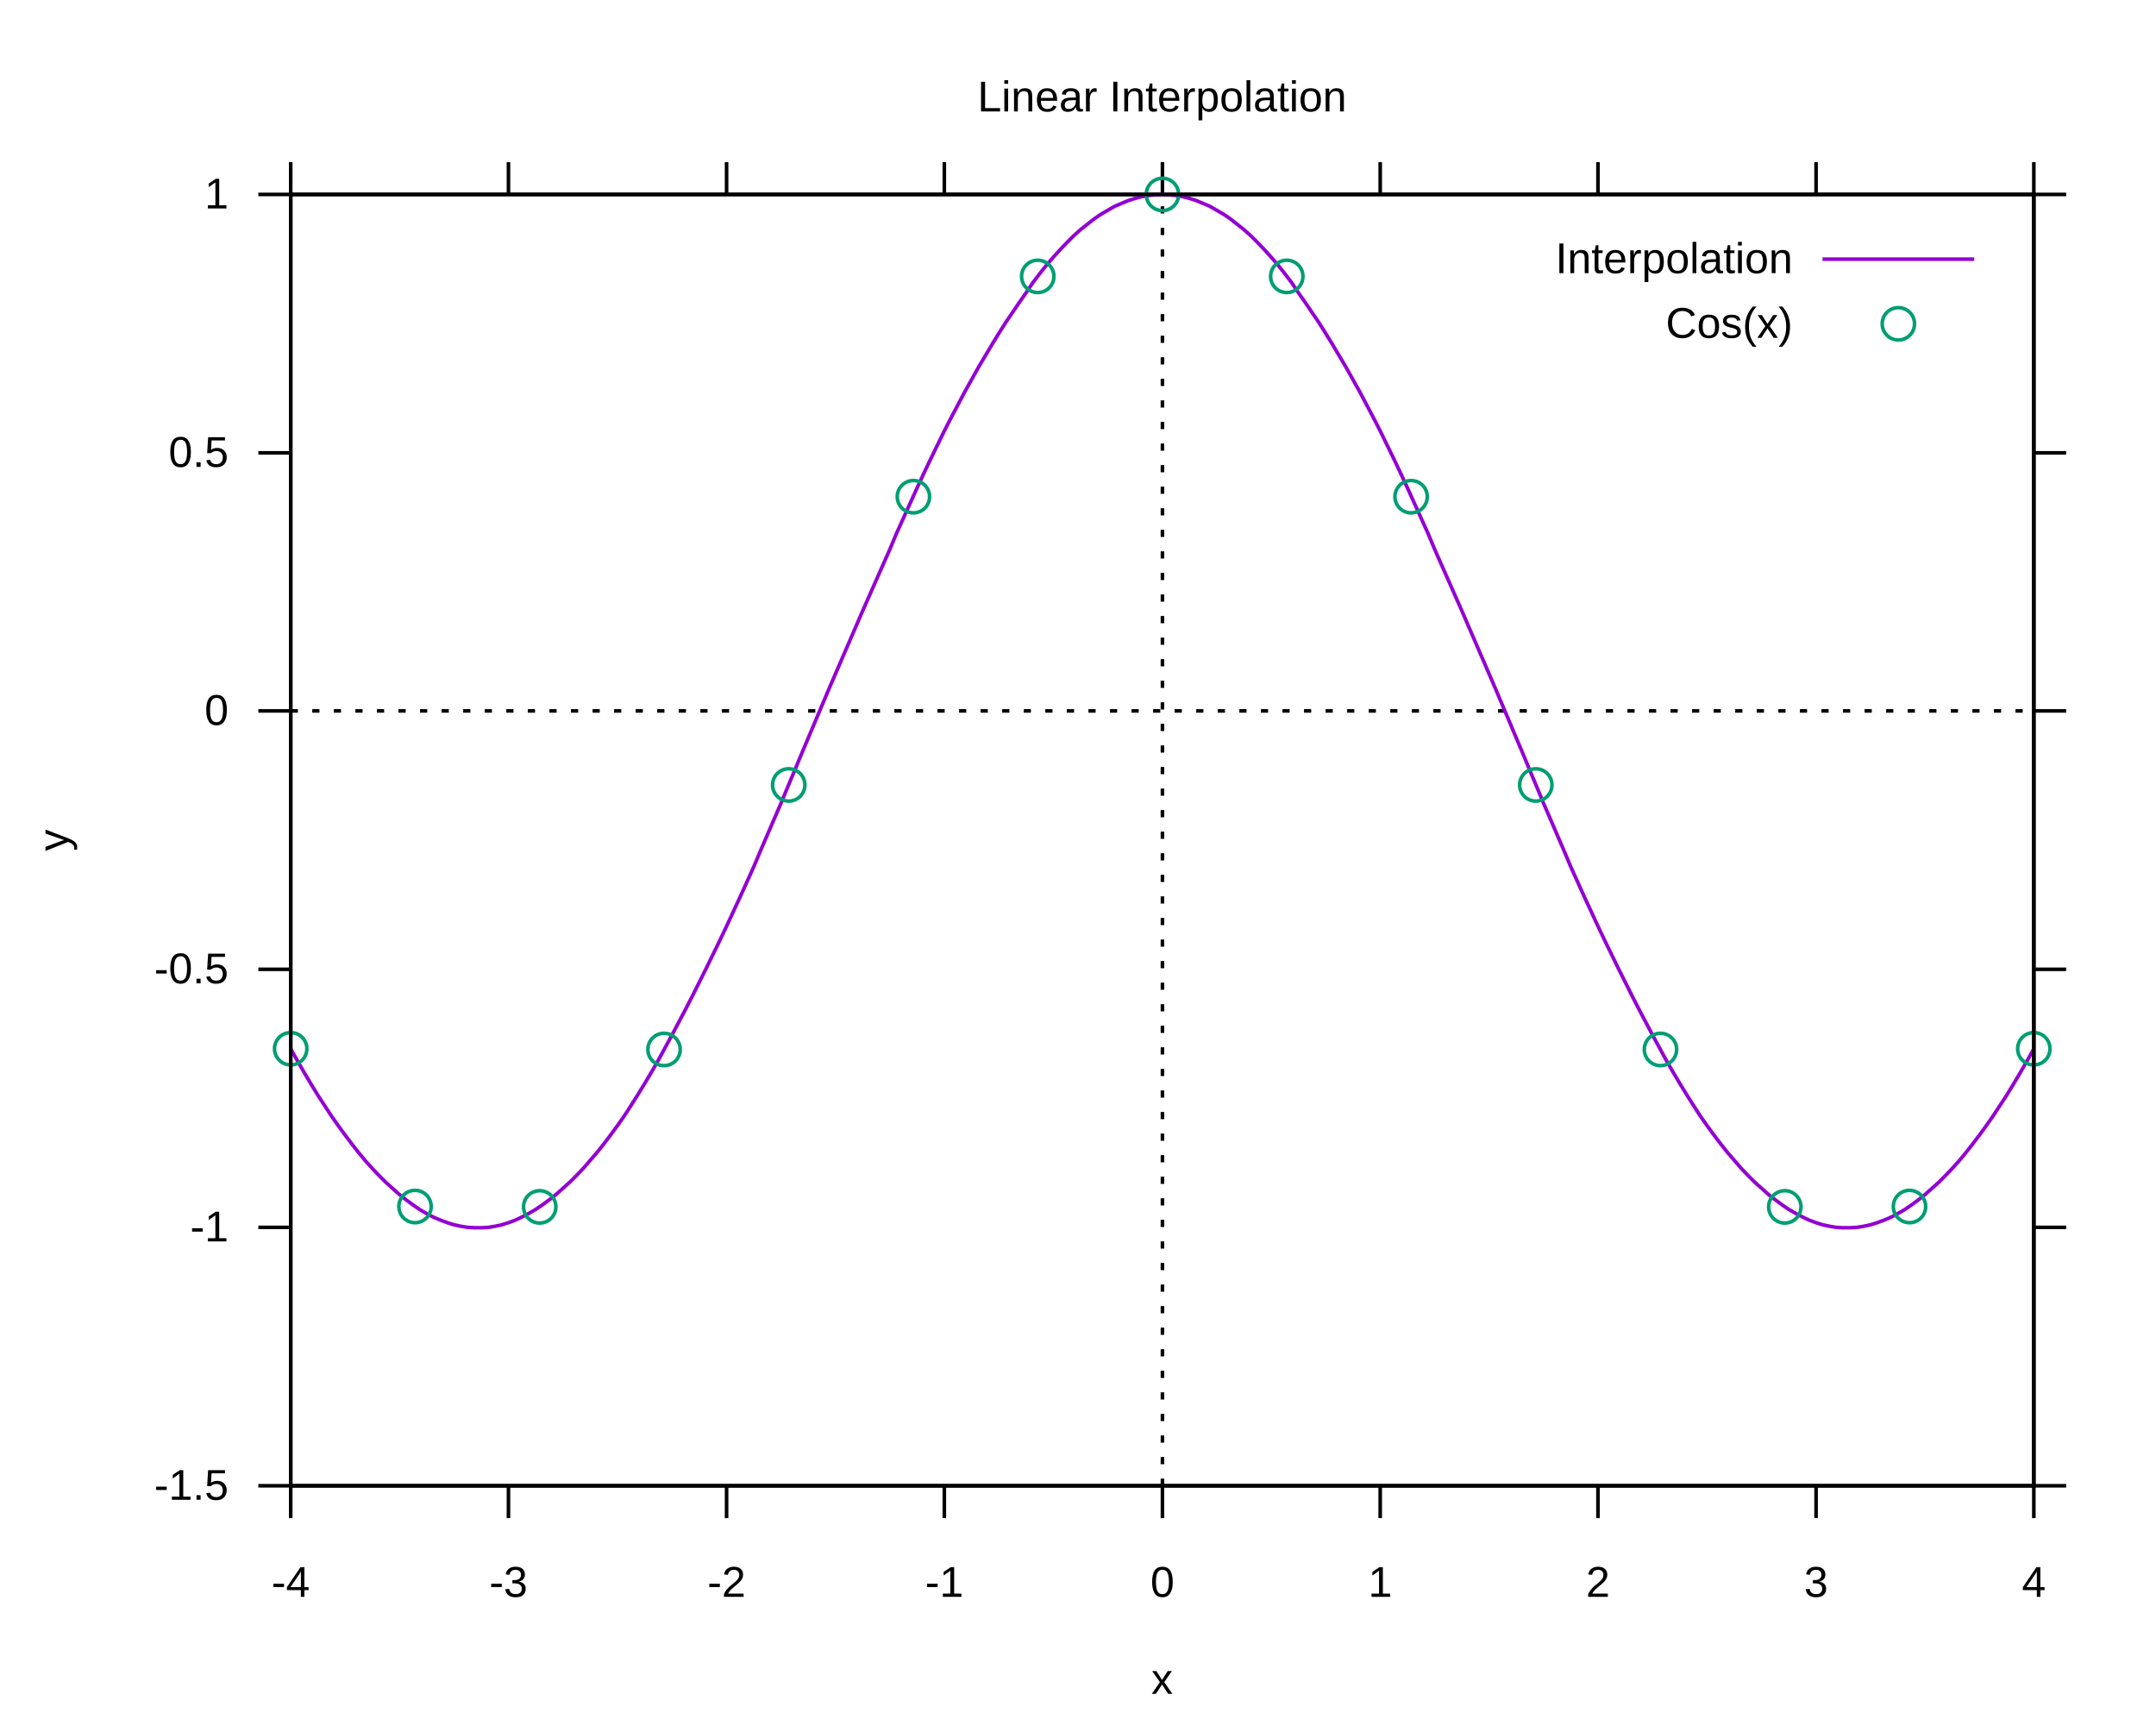
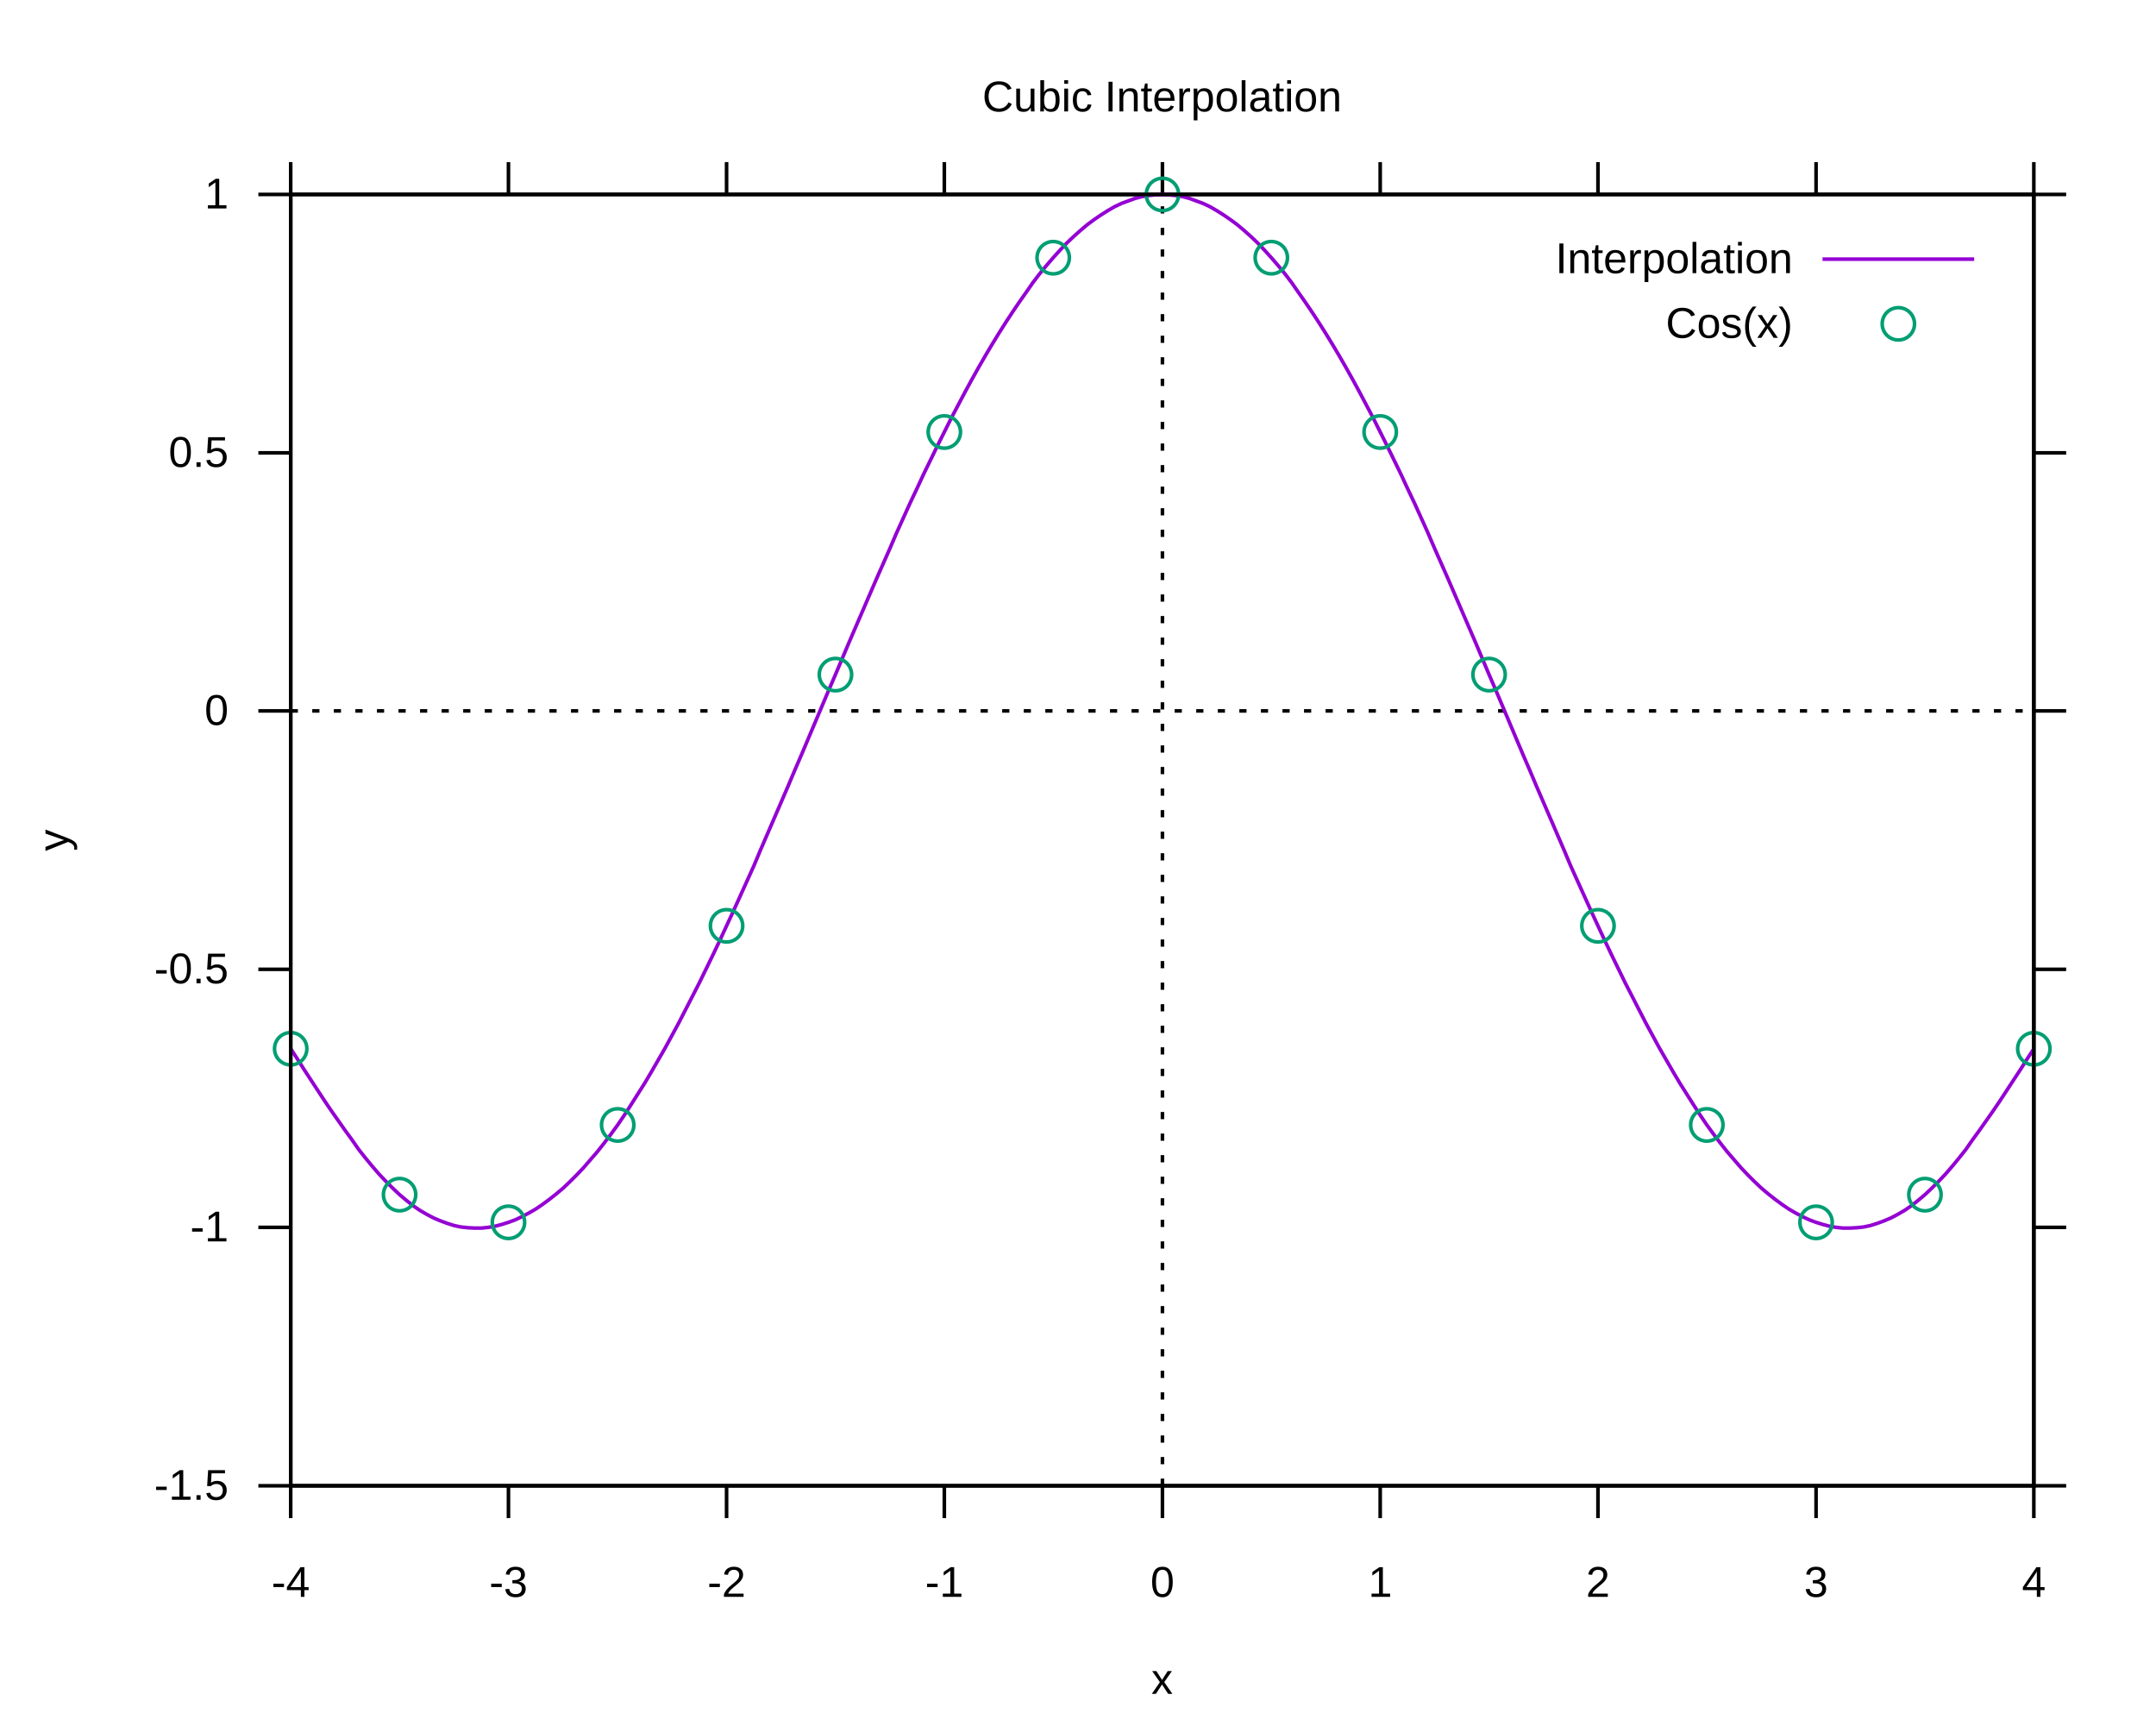
<svg xmlns="http://www.w3.org/2000/svg" xmlns:xlink="http://www.w3.org/1999/xlink" width="600" height="480" viewBox="0 0 600 480">
  <g id="gnuplot_canvas">
    <rect x="0" y="0" width="600" height="480" fill="none" />
    <defs>
      <circle id="gpDot" r="0.5" stroke-width="0.5" stroke="currentColor" />
      <path id="gpPt0" stroke-width="0.222" stroke="currentColor" d="M-1,0 h2 M0,-1 v2" />
      <path id="gpPt1" stroke-width="0.222" stroke="currentColor" d="M-1,-1 L1,1 M1,-1 L-1,1" />
      <path id="gpPt2" stroke-width="0.222" stroke="currentColor" d="M-1,0 L1,0 M0,-1 L0,1 M-1,-1 L1,1 M-1,1 L1,-1" />
      <rect id="gpPt3" stroke-width="0.222" stroke="currentColor" x="-1" y="-1" width="2" height="2" />
      <rect id="gpPt4" stroke-width="0.222" stroke="currentColor" fill="currentColor" x="-1" y="-1" width="2" height="2" />
      <circle id="gpPt5" stroke-width="0.222" stroke="currentColor" cx="0" cy="0" r="1" />
      <use xlink:href="#gpPt5" id="gpPt6" fill="currentColor" stroke="none" />
      <path id="gpPt7" stroke-width="0.222" stroke="currentColor" d="M0,-1.33 L-1.33,0.67 L1.33,0.67 z" />
      <use xlink:href="#gpPt7" id="gpPt8" fill="currentColor" stroke="none" />
      <use xlink:href="#gpPt7" id="gpPt9" stroke="currentColor" transform="rotate(180)" />
      <use xlink:href="#gpPt9" id="gpPt10" fill="currentColor" stroke="none" />
      <use xlink:href="#gpPt3" id="gpPt11" stroke="currentColor" transform="rotate(45)" />
      <use xlink:href="#gpPt11" id="gpPt12" fill="currentColor" stroke="none" />
      <path id="gpPt13" stroke-width="0.222" stroke="currentColor" d="M0,1.330 L1.265,0.411 L0.782,-1.067 L-0.782,-1.076 L-1.265,0.411 z" />
      <use xlink:href="#gpPt13" id="gpPt14" fill="currentColor" stroke="none" />
      <filter id="textbox" filterUnits="objectBoundingBox" x="0" y="0" height="1" width="1">
        <feFlood flood-color="white" flood-opacity="1" result="bgnd" />
        <feComposite in="SourceGraphic" in2="bgnd" operator="atop" />
      </filter>
      <filter id="greybox" filterUnits="objectBoundingBox" x="0" y="0" height="1" width="1">
        <feFlood flood-color="lightgrey" flood-opacity="1" result="grey" />
        <feComposite in="SourceGraphic" in2="grey" operator="atop" />
      </filter>
    </defs>
    <g fill="none" color="white" stroke="currentColor" stroke-width="1.00" stroke-linecap="butt" stroke-linejoin="miter">
</g>
    <g fill="none" color="black" stroke="currentColor" stroke-width="1.00" stroke-linecap="butt" stroke-linejoin="miter">
      <path stroke="black" d="M80.9,413.4 L71.9,413.4 M566.0,413.4 L575.0,413.4  " />
      <g transform="translate(63.6,417.3)" stroke="none" fill="black" font-family="Arial" font-size="12.00" text-anchor="end">
        <text>
          <tspan font-family="Arial">-1.5</tspan>
        </text>
      </g>
    </g>
    <g fill="none" color="black" stroke="currentColor" stroke-width="1.00" stroke-linecap="butt" stroke-linejoin="miter">
      <path stroke="black" d="M80.9,341.5 L71.9,341.5 M566.0,341.5 L575.0,341.5  " />
      <g transform="translate(63.6,345.4)" stroke="none" fill="black" font-family="Arial" font-size="12.00" text-anchor="end">
        <text>
          <tspan font-family="Arial">-1</tspan>
        </text>
      </g>
    </g>
    <g fill="none" color="black" stroke="currentColor" stroke-width="1.00" stroke-linecap="butt" stroke-linejoin="miter">
      <path stroke="black" d="M80.9,269.7 L71.9,269.7 M566.0,269.7 L575.0,269.7  " />
      <g transform="translate(63.6,273.6)" stroke="none" fill="black" font-family="Arial" font-size="12.00" text-anchor="end">
        <text>
          <tspan font-family="Arial">-0.5</tspan>
        </text>
      </g>
    </g>
    <g fill="none" color="black" stroke="currentColor" stroke-width="1.00" stroke-linecap="butt" stroke-linejoin="miter">
      <path stroke="black" d="M80.9,197.8 L71.9,197.8 M566.0,197.8 L575.0,197.8  " />
      <g transform="translate(63.6,201.7)" stroke="none" fill="black" font-family="Arial" font-size="12.00" text-anchor="end">
        <text>
          <tspan font-family="Arial"> 0</tspan>
        </text>
      </g>
    </g>
    <g fill="none" color="black" stroke="currentColor" stroke-width="1.00" stroke-linecap="butt" stroke-linejoin="miter">
      <path stroke="black" d="M80.9,126.0 L71.9,126.0 M566.0,126.0 L575.0,126.0  " />
      <g transform="translate(63.6,129.9)" stroke="none" fill="black" font-family="Arial" font-size="12.00" text-anchor="end">
        <text>
          <tspan font-family="Arial"> 0.5</tspan>
        </text>
      </g>
    </g>
    <g fill="none" color="black" stroke="currentColor" stroke-width="1.00" stroke-linecap="butt" stroke-linejoin="miter">
      <path stroke="black" d="M80.9,54.1 L71.9,54.1 M566.0,54.1 L575.0,54.1  " />
      <g transform="translate(63.6,58.0)" stroke="none" fill="black" font-family="Arial" font-size="12.00" text-anchor="end">
        <text>
          <tspan font-family="Arial"> 1</tspan>
        </text>
      </g>
    </g>
    <g fill="none" color="black" stroke="currentColor" stroke-width="1.00" stroke-linecap="butt" stroke-linejoin="miter">
      <path stroke="black" d="M80.9,413.4 L80.9,422.4 M80.9,54.1 L80.9,45.1  " />
      <g transform="translate(80.9,444.3)" stroke="none" fill="black" font-family="Arial" font-size="12.00" text-anchor="middle">
        <text>
          <tspan font-family="Arial">-4</tspan>
        </text>
      </g>
    </g>
    <g fill="none" color="black" stroke="currentColor" stroke-width="1.00" stroke-linecap="butt" stroke-linejoin="miter">
      <path stroke="black" d="M141.5,413.4 L141.5,422.4 M141.5,54.1 L141.5,45.1  " />
      <g transform="translate(141.5,444.3)" stroke="none" fill="black" font-family="Arial" font-size="12.00" text-anchor="middle">
        <text>
          <tspan font-family="Arial">-3</tspan>
        </text>
      </g>
    </g>
    <g fill="none" color="black" stroke="currentColor" stroke-width="1.00" stroke-linecap="butt" stroke-linejoin="miter">
      <path stroke="black" d="M202.2,413.4 L202.2,422.4 M202.2,54.1 L202.2,45.1  " />
      <g transform="translate(202.2,444.3)" stroke="none" fill="black" font-family="Arial" font-size="12.00" text-anchor="middle">
        <text>
          <tspan font-family="Arial">-2</tspan>
        </text>
      </g>
    </g>
    <g fill="none" color="black" stroke="currentColor" stroke-width="1.00" stroke-linecap="butt" stroke-linejoin="miter">
      <path stroke="black" d="M262.8,413.4 L262.8,422.4 M262.8,54.1 L262.8,45.1  " />
      <g transform="translate(262.8,444.3)" stroke="none" fill="black" font-family="Arial" font-size="12.00" text-anchor="middle">
        <text>
          <tspan font-family="Arial">-1</tspan>
        </text>
      </g>
    </g>
    <g fill="none" color="black" stroke="currentColor" stroke-width="1.00" stroke-linecap="butt" stroke-linejoin="miter">
      <path stroke="black" d="M323.5,413.4 L323.5,422.4 M323.5,54.1 L323.5,45.1  " />
      <g transform="translate(323.5,444.3)" stroke="none" fill="black" font-family="Arial" font-size="12.00" text-anchor="middle">
        <text>
          <tspan font-family="Arial"> 0</tspan>
        </text>
      </g>
    </g>
    <g fill="none" color="black" stroke="currentColor" stroke-width="1.00" stroke-linecap="butt" stroke-linejoin="miter">
      <path stroke="black" d="M384.1,413.4 L384.1,422.4 M384.1,54.1 L384.1,45.1  " />
      <g transform="translate(384.1,444.3)" stroke="none" fill="black" font-family="Arial" font-size="12.00" text-anchor="middle">
        <text>
          <tspan font-family="Arial"> 1</tspan>
        </text>
      </g>
    </g>
    <g fill="none" color="black" stroke="currentColor" stroke-width="1.00" stroke-linecap="butt" stroke-linejoin="miter">
      <path stroke="black" d="M444.7,413.4 L444.7,422.4 M444.7,54.1 L444.7,45.1  " />
      <g transform="translate(444.7,444.3)" stroke="none" fill="black" font-family="Arial" font-size="12.00" text-anchor="middle">
        <text>
          <tspan font-family="Arial"> 2</tspan>
        </text>
      </g>
    </g>
    <g fill="none" color="black" stroke="currentColor" stroke-width="1.00" stroke-linecap="butt" stroke-linejoin="miter">
      <path stroke="black" d="M505.4,413.4 L505.4,422.4 M505.4,54.1 L505.4,45.1  " />
      <g transform="translate(505.4,444.3)" stroke="none" fill="black" font-family="Arial" font-size="12.00" text-anchor="middle">
        <text>
          <tspan font-family="Arial"> 3</tspan>
        </text>
      </g>
    </g>
    <g fill="none" color="black" stroke="currentColor" stroke-width="1.00" stroke-linecap="butt" stroke-linejoin="miter">
      <path stroke="black" d="M566.0,413.4 L566.0,422.4 M566.0,54.1 L566.0,45.1  " />
      <g transform="translate(566.0,444.3)" stroke="none" fill="black" font-family="Arial" font-size="12.00" text-anchor="middle">
        <text>
          <tspan font-family="Arial"> 4</tspan>
        </text>
      </g>
    </g>
    <g fill="none" color="black" stroke="currentColor" stroke-width="1.00" stroke-linecap="butt" stroke-linejoin="miter">
</g>
    <g fill="none" color="gray" stroke="currentColor" stroke-width="1.00" stroke-linecap="butt" stroke-linejoin="miter">
      <path stroke="black" stroke-dasharray="2,4" d="M80.9,197.8 L566.0,197.8  " />
    </g>
    <g fill="none" color="gray" stroke="currentColor" stroke-width="1.00" stroke-linecap="butt" stroke-linejoin="miter">
      <path stroke="black" stroke-dasharray="2,4" d="M323.5,413.4 L323.5,54.1  " />
    </g>
    <g fill="none" color="black" stroke="currentColor" stroke-width="1.00" stroke-linecap="butt" stroke-linejoin="miter">
      <path stroke="black" d="M80.9,54.1 L80.9,413.4 L566.0,413.4 L566.0,54.1 L80.9,54.1 Z  " />
    </g>
    <g fill="none" color="black" stroke="currentColor" stroke-width="1.00" stroke-linecap="butt" stroke-linejoin="miter">
      <g transform="translate(19.0,233.8) rotate(270)" stroke="none" fill="black" font-family="Arial" font-size="12.00" text-anchor="middle">
        <text>
          <tspan font-family="Arial">y</tspan>
        </text>
      </g>
    </g>
    <g fill="none" color="black" stroke="currentColor" stroke-width="1.00" stroke-linecap="butt" stroke-linejoin="miter">
      <g transform="translate(323.4,471.3)" stroke="none" fill="black" font-family="Arial" font-size="12.00" text-anchor="middle">
        <text>
          <tspan font-family="Arial">x</tspan>
        </text>
      </g>
    </g>
    <g fill="none" color="black" stroke="currentColor" stroke-width="1.00" stroke-linecap="butt" stroke-linejoin="miter">
      <g transform="translate(323.4,31.0)" stroke="none" fill="black" font-family="Arial" font-size="12.00" text-anchor="middle">
        <text>
-           <tspan font-family="Arial">Linear Interpolation</tspan>
+           <tspan font-family="Arial">Cubic Interpolation</tspan>
        </text>
      </g>
    </g>
    <g fill="none" color="black" stroke="currentColor" stroke-width="1.00" stroke-linecap="butt" stroke-linejoin="miter">
</g>
    <g id="gnuplot_plot_1">
      <g fill="none" color="black" stroke="currentColor" stroke-width="1.00" stroke-linecap="butt" stroke-linejoin="miter">
        <g transform="translate(498.9,76.0)" stroke="none" fill="black" font-family="Arial" font-size="12.00" text-anchor="end">
          <text>
            <tspan font-family="Arial">Interpolation</tspan>
          </text>
        </g>
      </g>
      <g fill="none" color="black" stroke="currentColor" stroke-width="1.00" stroke-linecap="butt" stroke-linejoin="miter">
-         <path stroke="rgb(148,   0, 211)" d="M507.2,72.1 L549.4,72.1 M80.9,291.8 L82.8,295.2 L84.7,298.5 L86.6,301.7 L88.5,304.8 L90.4,307.7   L92.3,310.6 L94.2,313.3 L96.1,315.9 L98.0,318.4 L99.8,320.7 L101.7,323.0 L103.6,325.1 L105.5,327.1   L107.4,329.0 L109.3,330.7 L111.2,332.4 L113.1,333.9 L115.0,335.3 L116.9,336.6 L118.8,337.7 L120.7,338.7   L122.6,339.5 L124.5,340.2 L126.4,340.8 L128.3,341.2 L130.2,341.5 L132.1,341.6 L134.0,341.6 L135.9,341.5   L137.7,341.2 L139.6,340.8 L141.5,340.2 L143.4,339.5 L145.3,338.6 L147.2,337.6 L149.1,336.5 L151.0,335.2   L152.9,333.8 L154.8,332.3 L156.7,330.6 L158.6,328.9 L160.5,327.0 L162.4,325.0 L164.3,322.8 L166.2,320.6   L168.1,318.2 L170.0,315.7 L171.9,313.1 L173.8,310.4 L175.6,307.6 L177.5,304.6 L179.4,301.5 L181.3,298.3   L183.2,295.0 L185.1,291.5 L187.0,288.0 L188.9,284.4 L190.8,280.8 L192.7,277.1 L194.6,273.3 L196.5,269.5   L198.4,265.6 L200.3,261.7 L202.2,257.7 L204.1,253.6 L206.0,249.5 L207.9,245.3 L209.8,241.1 L211.6,236.8   L213.5,232.4 L215.4,228.0 L217.3,223.6 L219.2,219.0 L221.1,214.5 L223.0,209.9 L224.9,205.4 L226.8,200.9   L228.7,196.4 L230.6,191.9 L232.5,187.5 L234.4,183.1 L236.3,178.7 L238.2,174.3 L240.1,169.9 L242.0,165.6   L243.9,161.3 L245.8,157.0 L247.7,152.7 L249.5,148.4 L251.4,144.2 L253.3,140.0 L255.2,135.8 L257.1,131.7   L259.0,127.7 L260.9,123.8 L262.8,119.9 L264.7,116.2 L266.6,112.6 L268.5,109.0 L270.4,105.6 L272.3,102.2   L274.2,99.0 L276.1,95.8 L278.0,92.7 L279.9,89.7 L281.8,86.9 L283.7,84.1 L285.6,81.4 L287.4,78.7   L289.3,76.2 L291.2,73.8 L293.1,71.6 L295.0,69.5 L296.9,67.5 L298.8,65.6 L300.7,63.9 L302.6,62.4   L304.5,60.9 L306.4,59.6 L308.3,58.5 L310.2,57.4 L312.1,56.6 L314.0,55.8 L315.9,55.2 L317.8,54.7   L319.7,54.4 L321.6,54.2 L323.5,54.1 L325.3,54.2 L327.2,54.4 L329.1,54.7 L331.0,55.2 L332.9,55.8   L334.8,56.6 L336.7,57.4 L338.6,58.5 L340.5,59.6 L342.4,60.9 L344.3,62.4 L346.2,63.9 L348.1,65.6   L350.0,67.5 L351.9,69.5 L353.8,71.6 L355.7,73.8 L357.6,76.2 L359.5,78.7 L361.3,81.4 L363.2,84.1   L365.1,86.9 L367.0,89.7 L368.9,92.7 L370.8,95.8 L372.7,99.0 L374.6,102.2 L376.5,105.6 L378.4,109.0   L380.3,112.6 L382.2,116.2 L384.1,119.9 L386.0,123.8 L387.9,127.7 L389.8,131.7 L391.7,135.8 L393.6,140.0   L395.5,144.2 L397.4,148.4 L399.2,152.7 L401.1,157.0 L403.0,161.3 L404.9,165.6 L406.8,169.9 L408.7,174.3   L410.6,178.7 L412.5,183.1 L414.4,187.5 L416.3,191.9 L418.2,196.4 L420.1,200.9 L422.0,205.4 L423.9,209.9   L425.8,214.5 L427.7,219.0 L429.6,223.6 L431.5,228.0 L433.4,232.4 L435.3,236.8 L437.1,241.1 L439.0,245.3   L440.9,249.5 L442.8,253.6 L444.7,257.7 L446.6,261.7 L448.5,265.6 L450.4,269.5 L452.3,273.3 L454.2,277.1   L456.1,280.8 L458.0,284.4 L459.9,288.0 L461.8,291.5 L463.7,295.0 L465.6,298.3 L467.5,301.5 L469.4,304.6   L471.3,307.6 L473.1,310.4 L475.0,313.1 L476.9,315.7 L478.8,318.2 L480.7,320.6 L482.6,322.8 L484.5,325.0   L486.4,327.0 L488.3,328.9 L490.2,330.6 L492.1,332.3 L494.0,333.8 L495.9,335.2 L497.8,336.5 L499.7,337.6   L501.6,338.6 L503.5,339.5 L505.4,340.2 L507.3,340.8 L509.2,341.2 L511.0,341.5 L512.9,341.6 L514.8,341.6   L516.7,341.5 L518.6,341.2 L520.5,340.8 L522.4,340.2 L524.3,339.5 L526.2,338.7 L528.1,337.7 L530.0,336.6   L531.9,335.3 L533.8,333.9 L535.7,332.4 L537.6,330.7 L539.5,329.0 L541.4,327.1 L543.3,325.1 L545.2,323.0   L547.1,320.7 L548.9,318.4 L550.8,315.9 L552.7,313.3 L554.6,310.6 L556.5,307.7 L558.4,304.8 L560.3,301.7   L562.2,298.5 L564.1,295.2 L566.0,291.8  " />
+         <path stroke="rgb(148,   0, 211)" d="M507.2,72.1 L549.4,72.1 M80.9,291.8 L82.8,294.7 L84.7,297.7 L86.6,300.6 L88.5,303.5 L90.4,306.4   L92.3,309.2 L94.2,311.9 L96.1,314.6 L98.0,317.2 L99.8,319.8 L101.7,322.2 L103.6,324.5 L105.5,326.7   L107.4,328.7 L109.3,330.6 L111.2,332.4 L113.1,334.0 L115.0,335.5 L116.9,336.8 L118.8,337.9 L120.7,338.9   L122.6,339.7 L124.5,340.4 L126.4,341.0 L128.3,341.4 L130.2,341.6 L132.1,341.7 L134.0,341.7 L135.9,341.5   L137.7,341.2 L139.6,340.7 L141.5,340.1 L143.4,339.4 L145.3,338.5 L147.2,337.5 L149.1,336.4 L151.0,335.1   L152.9,333.7 L154.8,332.2 L156.7,330.6 L158.6,328.8 L160.5,326.9 L162.4,324.9 L164.3,322.7 L166.2,320.5   L168.1,318.1 L170.0,315.6 L171.9,313.0 L173.8,310.2 L175.6,307.4 L177.5,304.4 L179.4,301.4 L181.3,298.2   L183.2,294.9 L185.1,291.6 L187.0,288.1 L188.9,284.6 L190.8,280.9 L192.7,277.2 L194.6,273.5 L196.5,269.6   L198.4,265.7 L200.3,261.7 L202.2,257.6 L204.1,253.5 L206.0,249.3 L207.9,245.1 L209.8,240.9 L211.6,236.6   L213.5,232.2 L215.4,227.8 L217.3,223.4 L219.2,219.0 L221.1,214.5 L223.0,210.1 L224.9,205.6 L226.8,201.1   L228.7,196.6 L230.6,192.1 L232.5,187.7 L234.4,183.2 L236.3,178.7 L238.2,174.3 L240.1,169.9 L242.0,165.5   L243.9,161.1 L245.8,156.8 L247.7,152.5 L249.5,148.3 L251.4,144.1 L253.3,139.9 L255.2,135.9 L257.1,131.8   L259.0,127.9 L260.9,124.0 L262.8,120.2 L264.7,116.4 L266.6,112.8 L268.5,109.2 L270.4,105.7 L272.3,102.3   L274.2,99.0 L276.1,95.8 L278.0,92.7 L279.9,89.7 L281.8,86.8 L283.7,84.0 L285.6,81.3 L287.4,78.7   L289.3,76.2 L291.2,73.9 L293.1,71.7 L295.0,69.6 L296.9,67.6 L298.8,65.8 L300.7,64.1 L302.6,62.5   L304.5,61.1 L306.4,59.8 L308.3,58.6 L310.2,57.5 L312.1,56.6 L314.0,55.9 L315.9,55.2 L317.8,54.7   L319.7,54.4 L321.6,54.2 L323.5,54.1 L325.3,54.2 L327.2,54.4 L329.1,54.7 L331.0,55.2 L332.9,55.9   L334.8,56.6 L336.7,57.5 L338.6,58.6 L340.5,59.8 L342.4,61.1 L344.3,62.5 L346.2,64.1 L348.1,65.8   L350.0,67.6 L351.9,69.6 L353.8,71.7 L355.7,73.9 L357.6,76.2 L359.5,78.7 L361.3,81.3 L363.2,84.0   L365.1,86.8 L367.0,89.7 L368.9,92.7 L370.8,95.8 L372.7,99.0 L374.6,102.3 L376.5,105.7 L378.4,109.2   L380.3,112.8 L382.2,116.4 L384.1,120.2 L386.0,124.0 L387.9,127.9 L389.8,131.8 L391.7,135.9 L393.6,139.9   L395.5,144.1 L397.4,148.3 L399.2,152.5 L401.1,156.8 L403.0,161.1 L404.9,165.5 L406.8,169.9 L408.7,174.3   L410.6,178.7 L412.5,183.2 L414.4,187.7 L416.3,192.1 L418.2,196.6 L420.1,201.1 L422.0,205.6 L423.9,210.1   L425.8,214.5 L427.7,219.0 L429.6,223.4 L431.5,227.8 L433.4,232.2 L435.3,236.6 L437.1,240.9 L439.0,245.1   L440.9,249.3 L442.8,253.5 L444.7,257.6 L446.6,261.7 L448.5,265.7 L450.4,269.6 L452.3,273.5 L454.2,277.2   L456.1,280.9 L458.0,284.6 L459.9,288.1 L461.8,291.6 L463.7,294.9 L465.6,298.2 L467.5,301.4 L469.4,304.4   L471.3,307.4 L473.1,310.2 L475.0,313.0 L476.9,315.6 L478.8,318.1 L480.7,320.5 L482.6,322.7 L484.5,324.9   L486.4,326.9 L488.3,328.8 L490.2,330.6 L492.1,332.2 L494.0,333.7 L495.9,335.1 L497.8,336.4 L499.7,337.5   L501.6,338.5 L503.5,339.4 L505.4,340.1 L507.3,340.7 L509.2,341.2 L511.0,341.5 L512.9,341.7 L514.8,341.7   L516.7,341.6 L518.6,341.4 L520.5,341.0 L522.4,340.4 L524.3,339.7 L526.2,338.9 L528.1,337.9 L530.0,336.8   L531.9,335.5 L533.8,334.0 L535.7,332.4 L537.6,330.6 L539.5,328.7 L541.4,326.7 L543.3,324.5 L545.2,322.2   L547.1,319.8 L548.9,317.2 L550.8,314.6 L552.7,311.9 L554.6,309.2 L556.5,306.4 L558.4,303.5 L560.3,300.6   L562.2,297.7 L564.1,294.7 L566.0,291.8  " />
      </g>
    </g>
    <g id="gnuplot_plot_2">
      <g fill="none" color="black" stroke="currentColor" stroke-width="1.00" stroke-linecap="butt" stroke-linejoin="miter">
        <g transform="translate(498.9,94.0)" stroke="none" fill="black" font-family="Arial" font-size="12.00" text-anchor="end">
          <text>
            <tspan font-family="Arial">Cos(x)</tspan>
          </text>
        </g>
      </g>
      <g fill="none" color="black" stroke="currentColor" stroke-width="1.00" stroke-linecap="butt" stroke-linejoin="miter">
        <use xlink:href="#gpPt5" transform="translate(80.9,291.8) scale(4.50)" color="rgb(  0, 158, 115)" />
-         <use xlink:href="#gpPt5" transform="translate(115.5,335.7) scale(4.50)" color="rgb(  0, 158, 115)" />
-         <use xlink:href="#gpPt5" transform="translate(150.2,335.8) scale(4.50)" color="rgb(  0, 158, 115)" />
-         <use xlink:href="#gpPt5" transform="translate(184.8,292.0) scale(4.50)" color="rgb(  0, 158, 115)" />
-         <use xlink:href="#gpPt5" transform="translate(219.5,218.4) scale(4.50)" color="rgb(  0, 158, 115)" />
-         <use xlink:href="#gpPt5" transform="translate(254.2,138.2) scale(4.50)" color="rgb(  0, 158, 115)" />
-         <use xlink:href="#gpPt5" transform="translate(288.8,76.9) scale(4.50)" color="rgb(  0, 158, 115)" />
+         <use xlink:href="#gpPt5" transform="translate(111.2,332.4) scale(4.50)" color="rgb(  0, 158, 115)" />
+         <use xlink:href="#gpPt5" transform="translate(141.5,340.1) scale(4.50)" color="rgb(  0, 158, 115)" />
+         <use xlink:href="#gpPt5" transform="translate(171.9,313.0) scale(4.50)" color="rgb(  0, 158, 115)" />
+         <use xlink:href="#gpPt5" transform="translate(202.2,257.6) scale(4.50)" color="rgb(  0, 158, 115)" />
+         <use xlink:href="#gpPt5" transform="translate(232.5,187.7) scale(4.50)" color="rgb(  0, 158, 115)" />
+         <use xlink:href="#gpPt5" transform="translate(262.8,120.2) scale(4.50)" color="rgb(  0, 158, 115)" />
+         <use xlink:href="#gpPt5" transform="translate(293.1,71.7) scale(4.50)" color="rgb(  0, 158, 115)" />
        <use xlink:href="#gpPt5" transform="translate(323.5,54.1) scale(4.50)" color="rgb(  0, 158, 115)" />
-         <use xlink:href="#gpPt5" transform="translate(358.1,76.9) scale(4.50)" color="rgb(  0, 158, 115)" />
-         <use xlink:href="#gpPt5" transform="translate(392.7,138.2) scale(4.50)" color="rgb(  0, 158, 115)" />
-         <use xlink:href="#gpPt5" transform="translate(427.4,218.4) scale(4.50)" color="rgb(  0, 158, 115)" />
-         <use xlink:href="#gpPt5" transform="translate(462.1,292.0) scale(4.50)" color="rgb(  0, 158, 115)" />
-         <use xlink:href="#gpPt5" transform="translate(496.7,335.8) scale(4.50)" color="rgb(  0, 158, 115)" />
-         <use xlink:href="#gpPt5" transform="translate(531.4,335.7) scale(4.50)" color="rgb(  0, 158, 115)" />
+         <use xlink:href="#gpPt5" transform="translate(353.8,71.7) scale(4.50)" color="rgb(  0, 158, 115)" />
+         <use xlink:href="#gpPt5" transform="translate(384.1,120.2) scale(4.50)" color="rgb(  0, 158, 115)" />
+         <use xlink:href="#gpPt5" transform="translate(414.4,187.7) scale(4.50)" color="rgb(  0, 158, 115)" />
+         <use xlink:href="#gpPt5" transform="translate(444.7,257.6) scale(4.50)" color="rgb(  0, 158, 115)" />
+         <use xlink:href="#gpPt5" transform="translate(475.0,313.0) scale(4.50)" color="rgb(  0, 158, 115)" />
+         <use xlink:href="#gpPt5" transform="translate(505.4,340.1) scale(4.50)" color="rgb(  0, 158, 115)" />
+         <use xlink:href="#gpPt5" transform="translate(535.7,332.4) scale(4.50)" color="rgb(  0, 158, 115)" />
        <use xlink:href="#gpPt5" transform="translate(566.0,291.8) scale(4.50)" color="rgb(  0, 158, 115)" />
        <use xlink:href="#gpPt5" transform="translate(528.3,90.1) scale(4.50)" color="rgb(  0, 158, 115)" />
      </g>
    </g>
    <g fill="none" color="white" stroke="rgb(  0, 158, 115)" stroke-width="2.00" stroke-linecap="butt" stroke-linejoin="miter">
</g>
    <g fill="none" color="black" stroke="currentColor" stroke-width="2.00" stroke-linecap="butt" stroke-linejoin="miter">
</g>
    <g fill="none" color="black" stroke="black" stroke-width="1.00" stroke-linecap="butt" stroke-linejoin="miter">
</g>
    <g fill="none" color="black" stroke="currentColor" stroke-width="1.00" stroke-linecap="butt" stroke-linejoin="miter">
      <path stroke="black" d="M80.9,54.1 L80.9,413.4 L566.0,413.4 L566.0,54.1 L80.9,54.1 Z  " />
    </g>
    <g fill="none" color="black" stroke="currentColor" stroke-width="1.00" stroke-linecap="butt" stroke-linejoin="miter">
</g>
  </g>
</svg>
